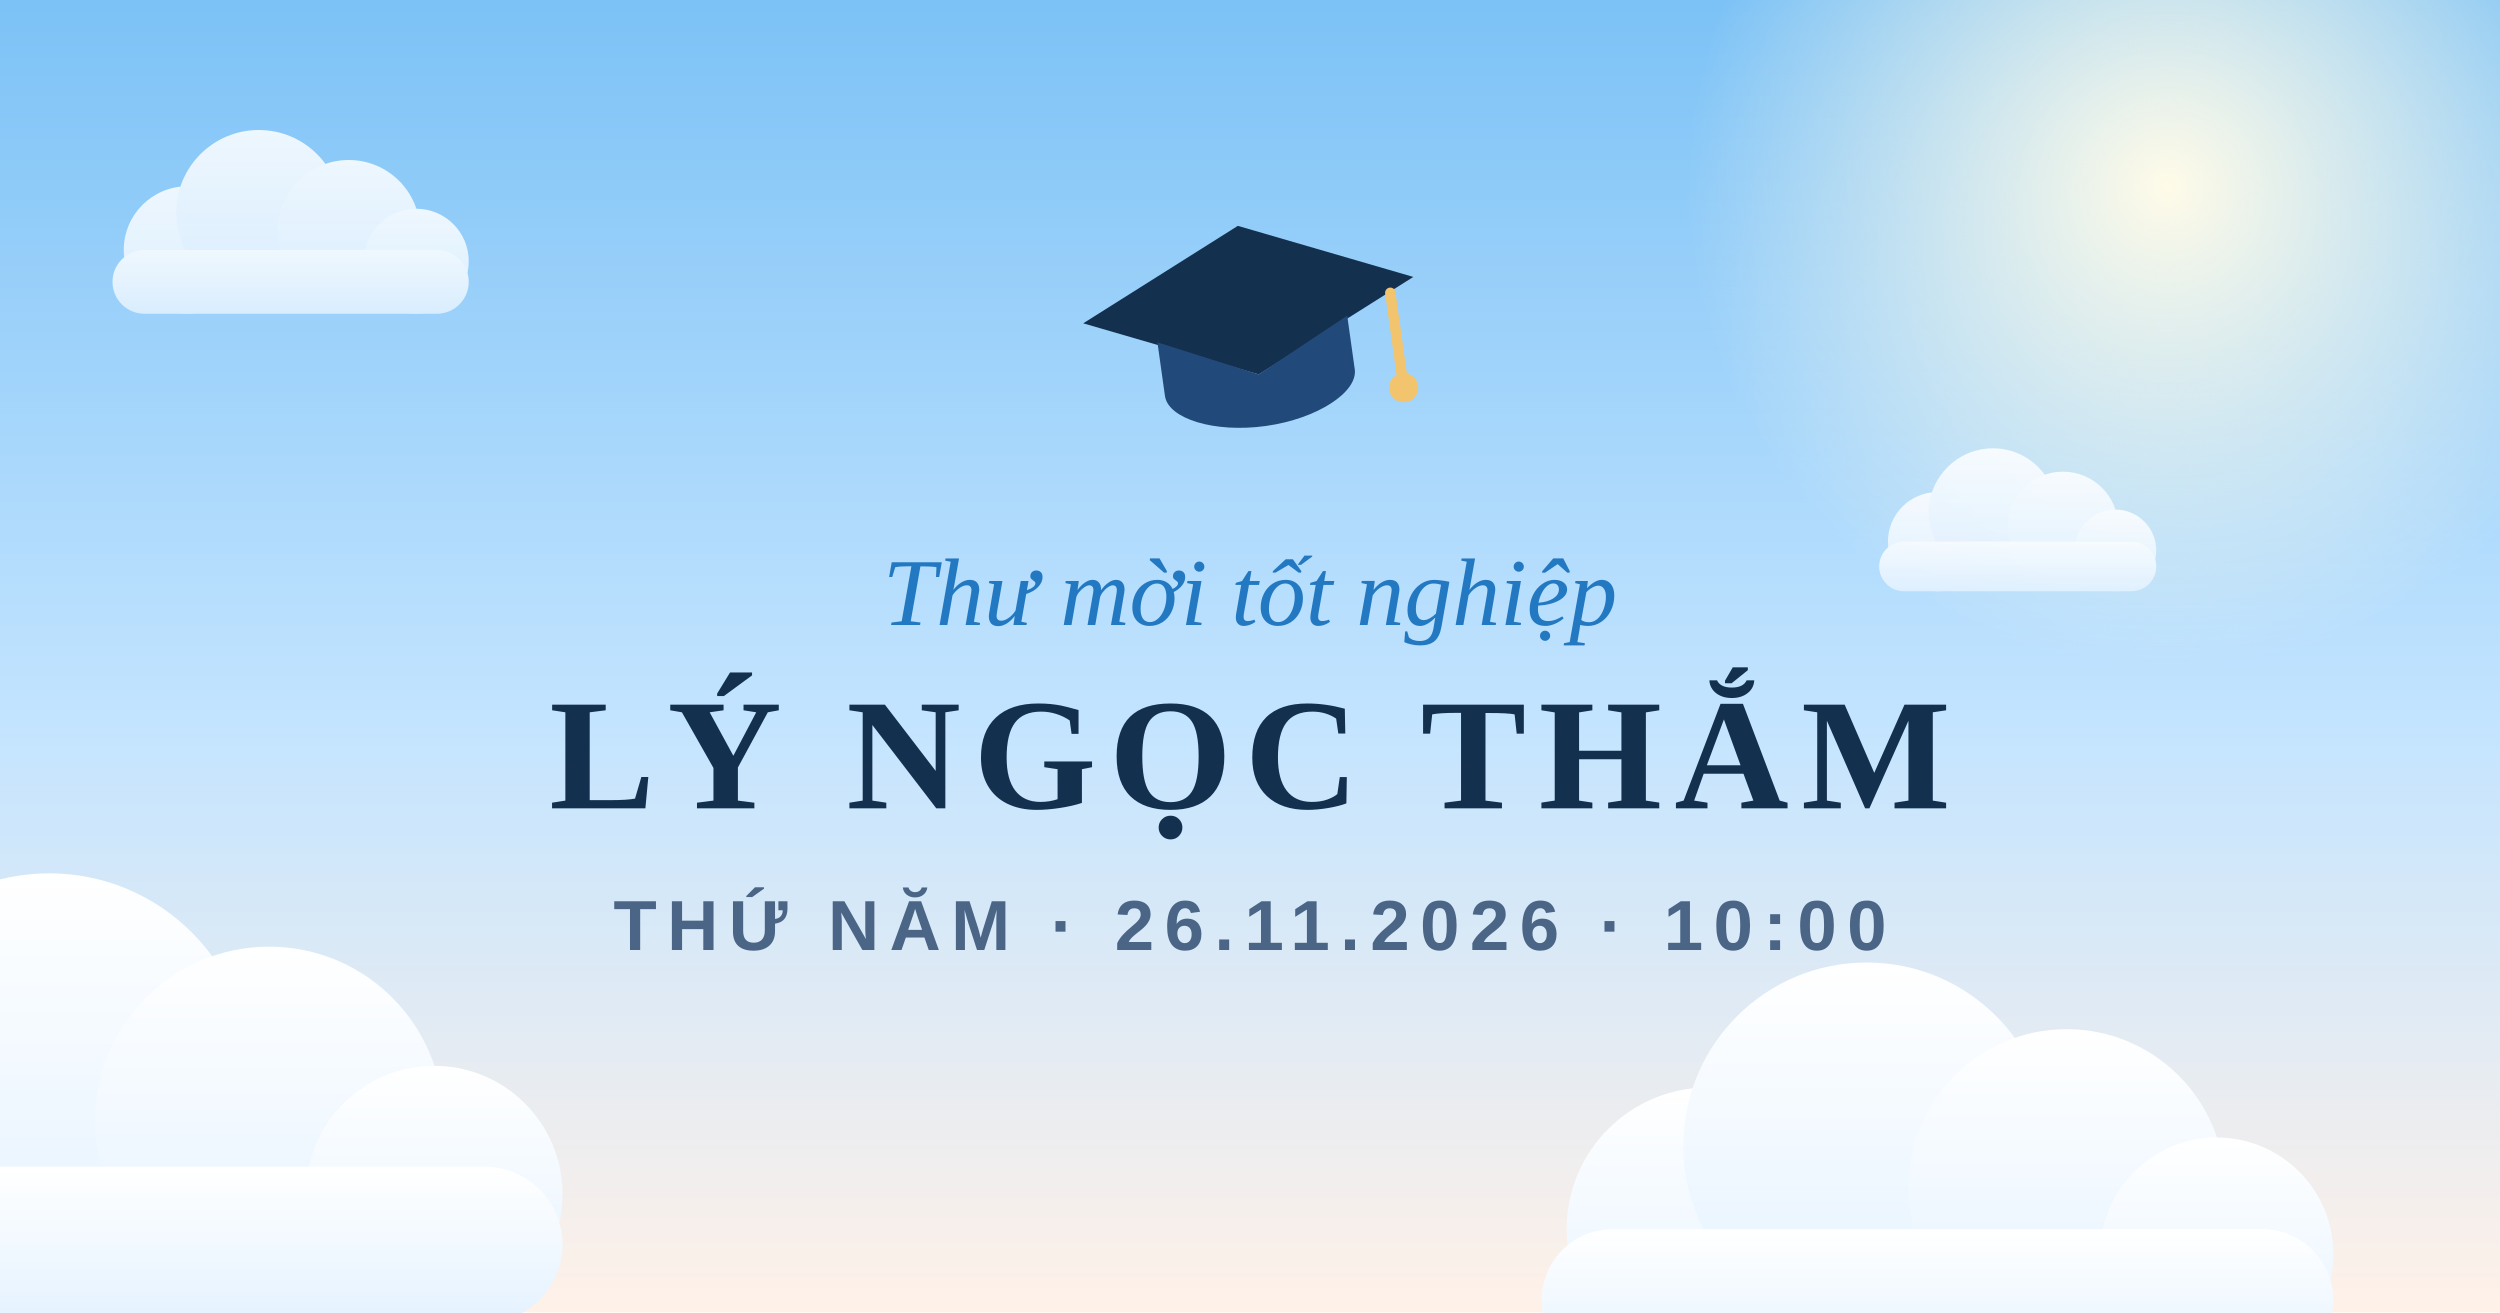
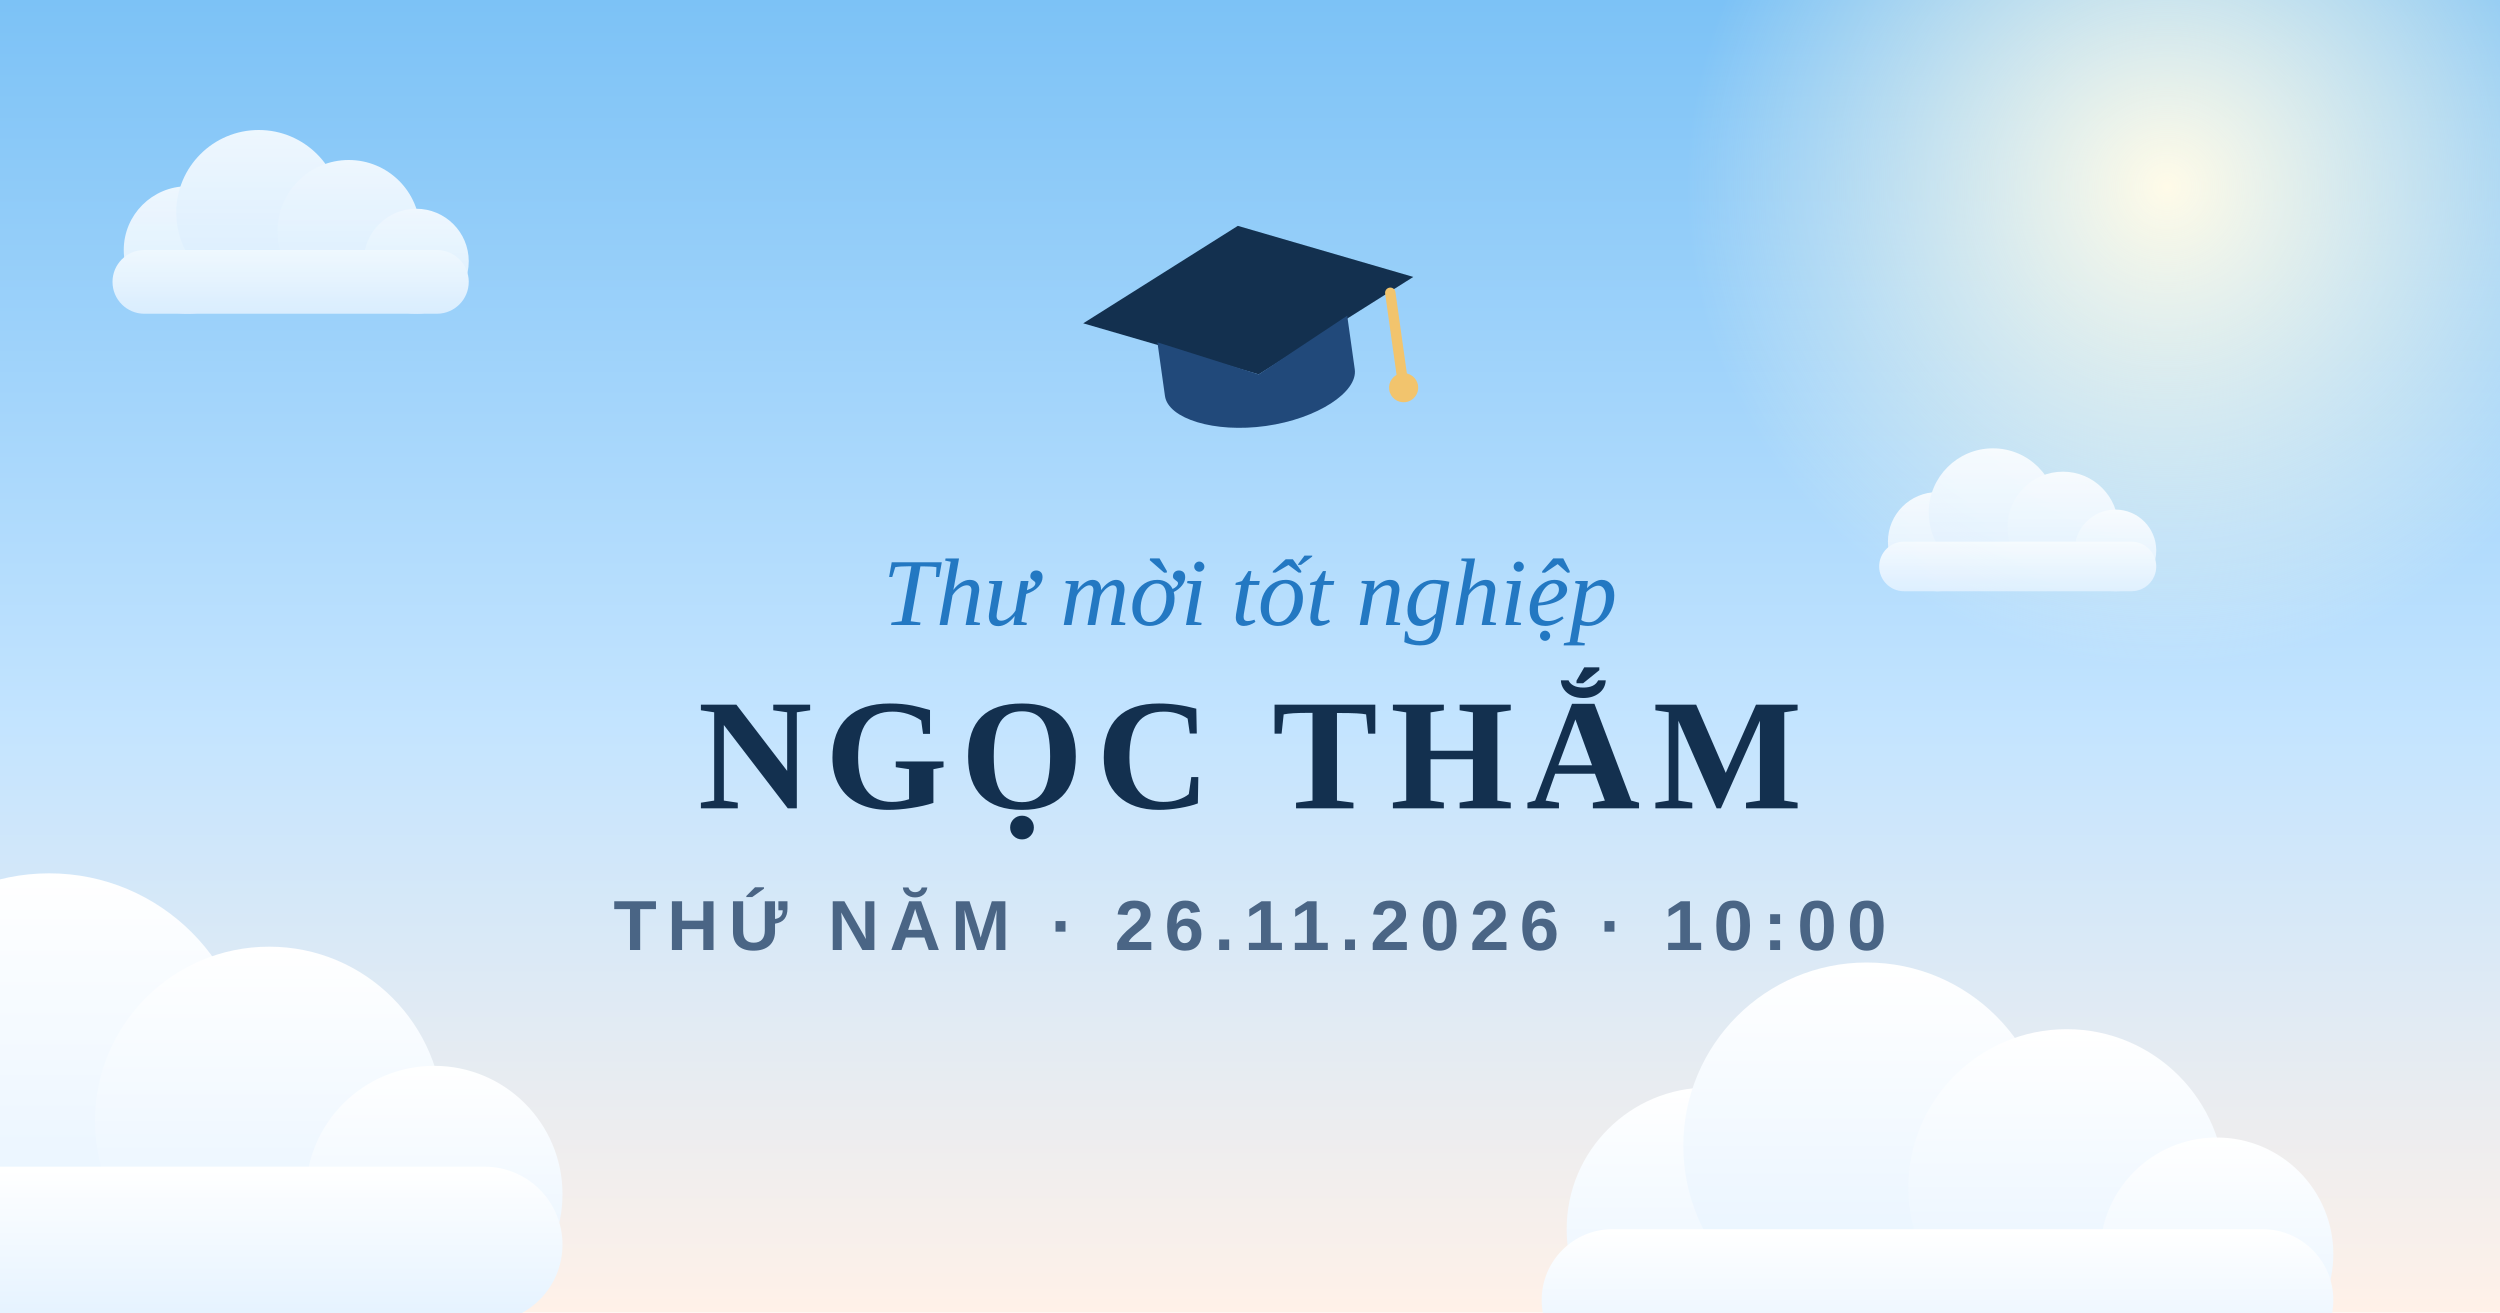
<svg xmlns="http://www.w3.org/2000/svg" width="1200" height="630" viewBox="0 0 1200 630">
  <defs>
    <linearGradient id="sky" x1="0" y1="0" x2="0" y2="1">
      <stop offset="0" stop-color="#7cc2f6" />
      <stop offset=".55" stop-color="#c3e4ff" />
      <stop offset="1" stop-color="#fff1e8" />
    </linearGradient>
    <radialGradient id="sun">
      <stop offset="0" stop-color="#fffbe8" />
      <stop offset="1" stop-color="#fffbe8" stop-opacity="0" />
    </radialGradient>
    <linearGradient id="cl" x1="0" y1="0" x2="0" y2="1">
      <stop offset="0" stop-color="#fff" />
      <stop offset="1" stop-color="#e4f2ff" />
    </linearGradient>
  </defs>
  <rect width="1200" height="630" fill="url(#sky)" />
  <circle cx="1040" cy="90" r="230" fill="url(#sun)" />
  <g fill="url(#cl)" opacity=".85">
    <g transform="translate(90 120) scale(.9)">
      <circle cx="0" cy="0" r="34" />
      <circle cx="38" cy="-20" r="44" />
      <circle cx="86" cy="-10" r="38" />
      <circle cx="122" cy="6" r="28" />
      <rect x="-40" y="0" width="190" height="34" rx="17" />
    </g>
    <g transform="translate(930 260) scale(.7)">
      <circle cx="0" cy="0" r="34" />
      <circle cx="38" cy="-20" r="44" />
      <circle cx="86" cy="-10" r="38" />
      <circle cx="122" cy="6" r="28" />
      <rect x="-40" y="0" width="190" height="34" rx="17" />
    </g>
  </g>
  <g fill="url(#cl)">
    <g transform="translate(-60 560) scale(2.2)">
      <circle cx="0" cy="0" r="34" />
      <circle cx="38" cy="-20" r="44" />
      <circle cx="86" cy="-10" r="38" />
      <circle cx="122" cy="6" r="28" />
      <rect x="-40" y="0" width="190" height="34" rx="17" />
    </g>
    <g transform="translate(820 590) scale(2)">
      <circle cx="0" cy="0" r="34" />
      <circle cx="38" cy="-20" r="44" />
      <circle cx="86" cy="-10" r="38" />
      <circle cx="122" cy="6" r="28" />
      <rect x="-40" y="0" width="190" height="34" rx="17" />
    </g>
  </g>
  <g transform="translate(600 150) rotate(-8)">
    <path d="M0-42 80-6 0 30-80-6z" fill="#13304f" />
    <path d="M-46 8v26c0 11 21 21 46 21s46-10 46-21V8L0 30z" fill="#21497a" />
    <path d="M68 0v40" stroke="#f2c46d" stroke-width="5" stroke-linecap="round" />
    <circle cx="68" cy="46" r="7" fill="#f2c46d" />
  </g>
  <text x="600" y="300" text-anchor="middle" font-family="'Times New Roman', serif" font-style="italic" font-size="46" fill="#2378c2">Thư mời tốt nghiệp</text>
-   <text x="600" y="388" text-anchor="middle" font-family="'Times New Roman', serif" font-weight="bold" font-size="76" letter-spacing="6" fill="#13304f">LÝ NGỌC THẮM</text>
+   <text x="600" y="388" text-anchor="middle" font-family="'Times New Roman', serif" font-weight="bold" font-size="76" letter-spacing="6" fill="#13304f">NGỌC THẮM</text>
  <text x="600" y="456" text-anchor="middle" font-family="'Segoe UI', Arial, sans-serif" font-weight="600" font-size="34" letter-spacing="5" fill="#4a6585">THỨ NĂM · 26.11.2026 · 10:00</text>
</svg>
